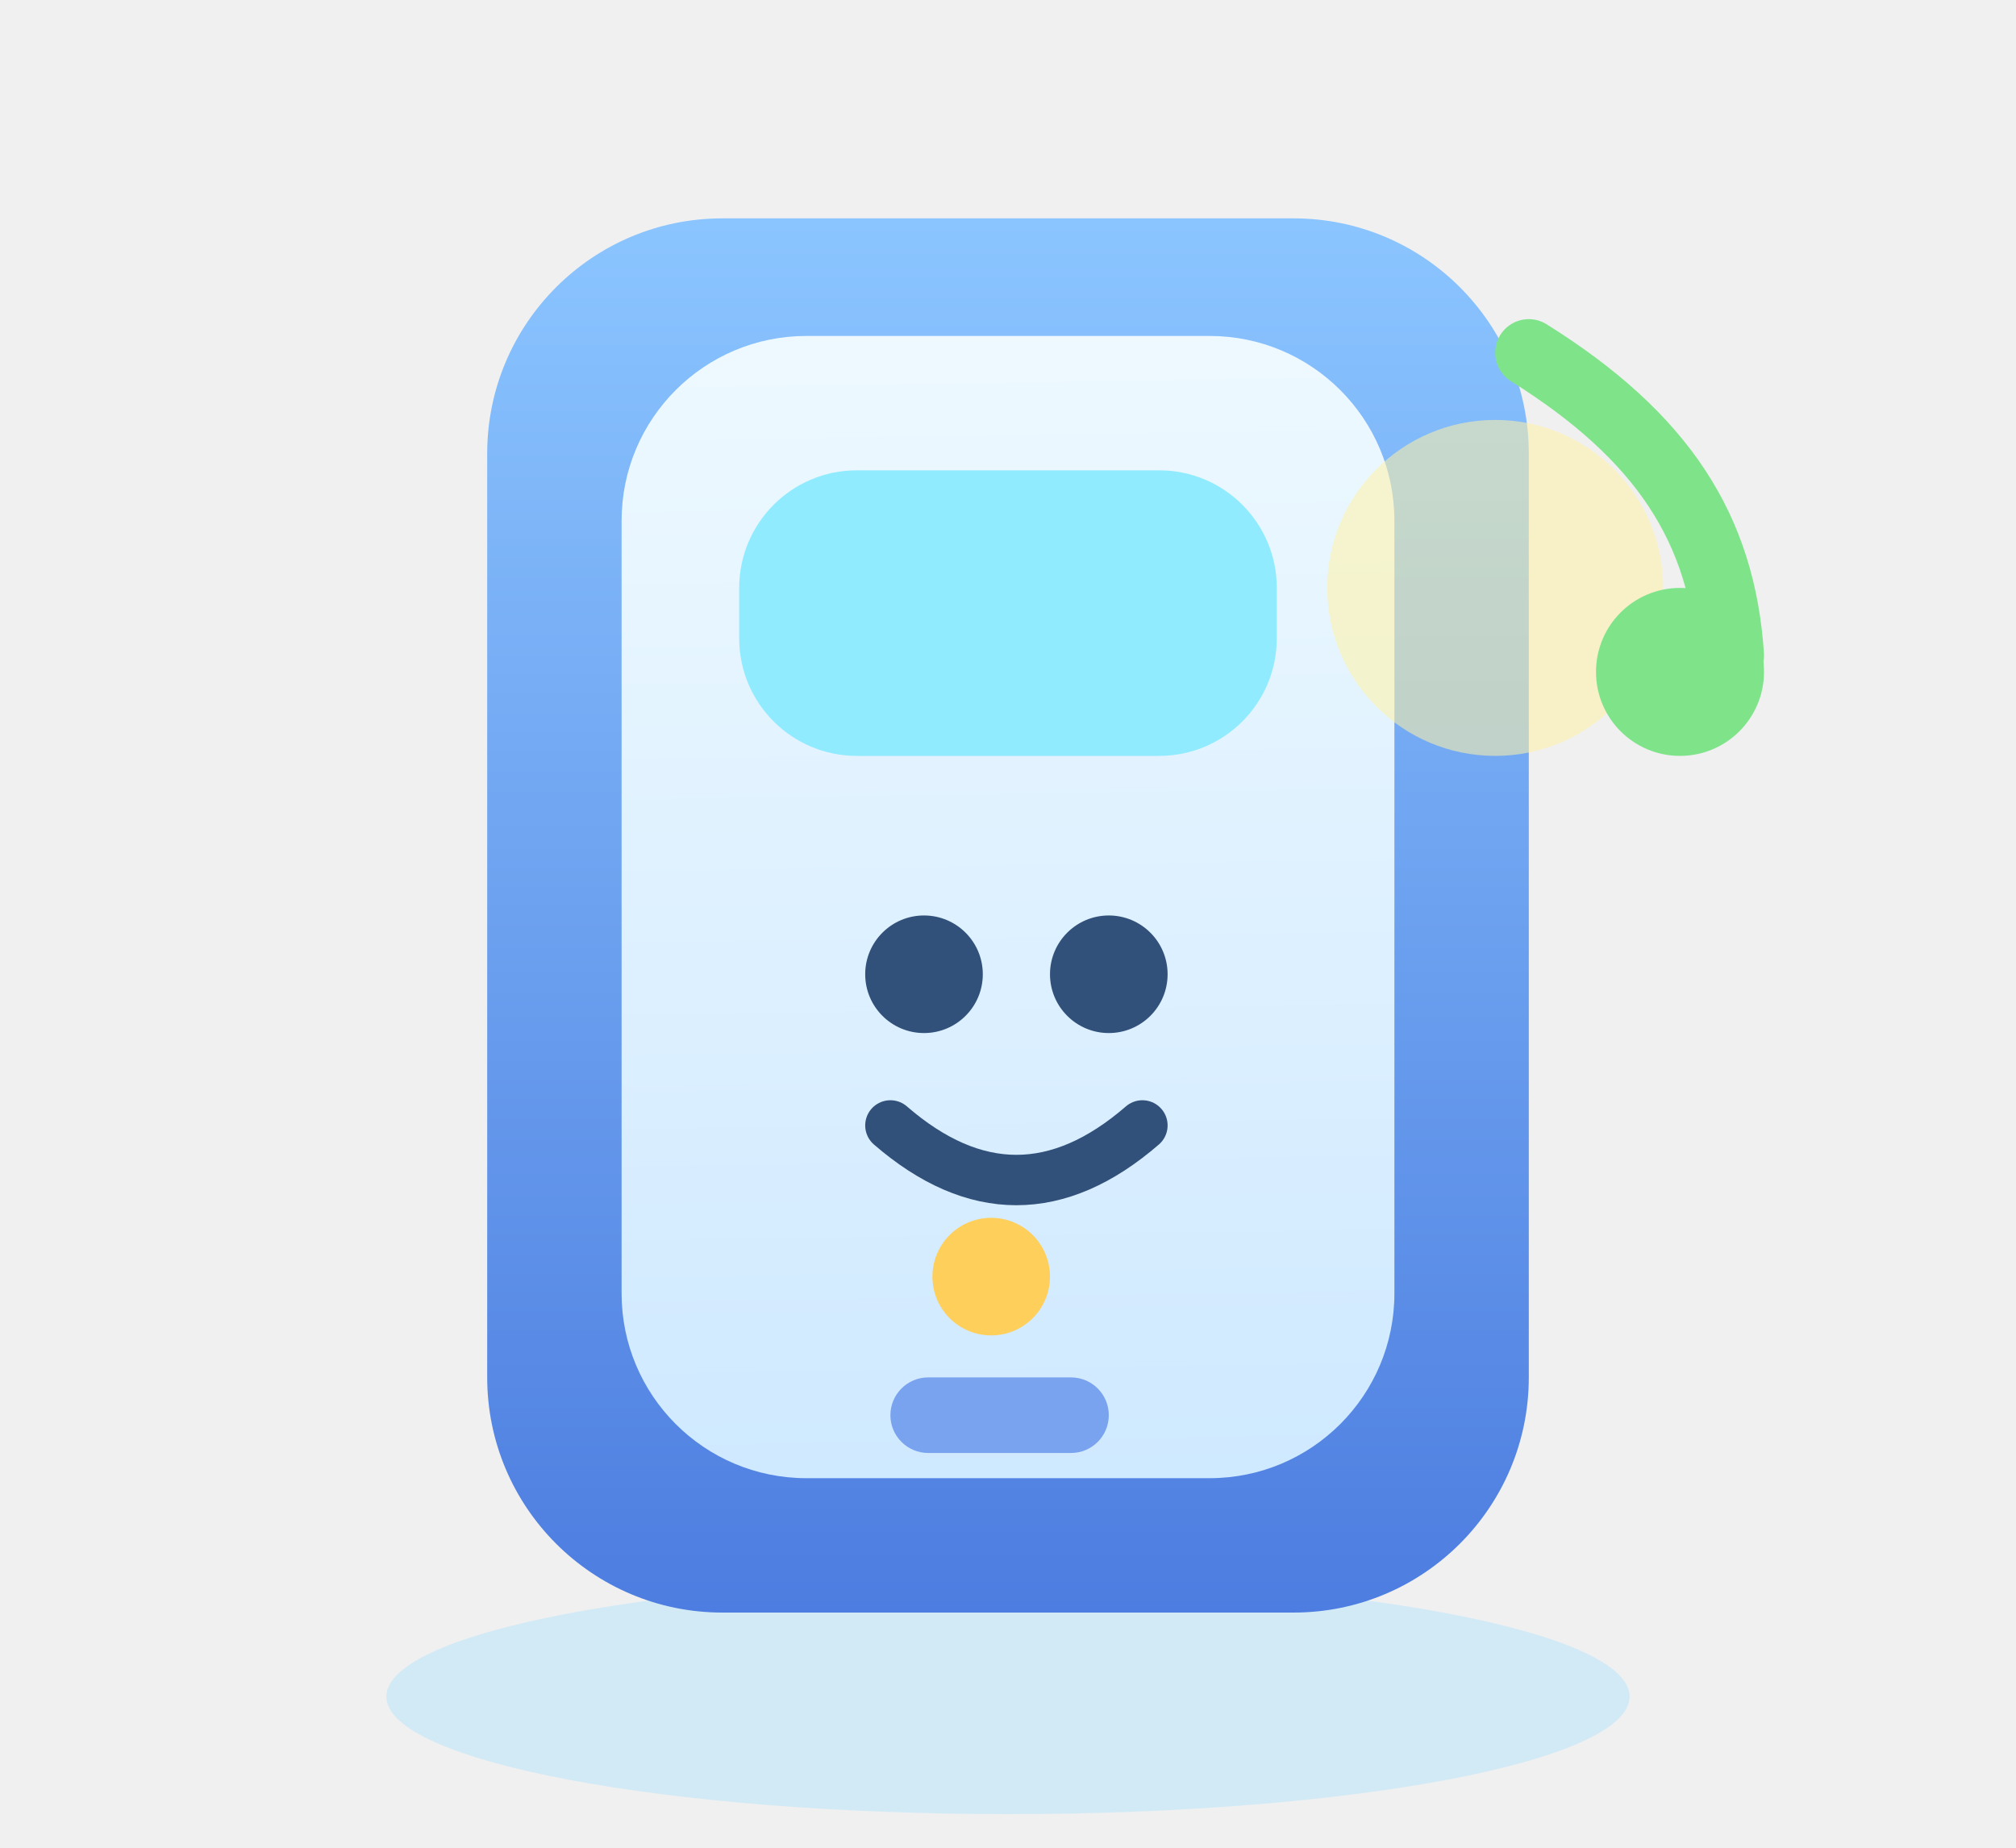
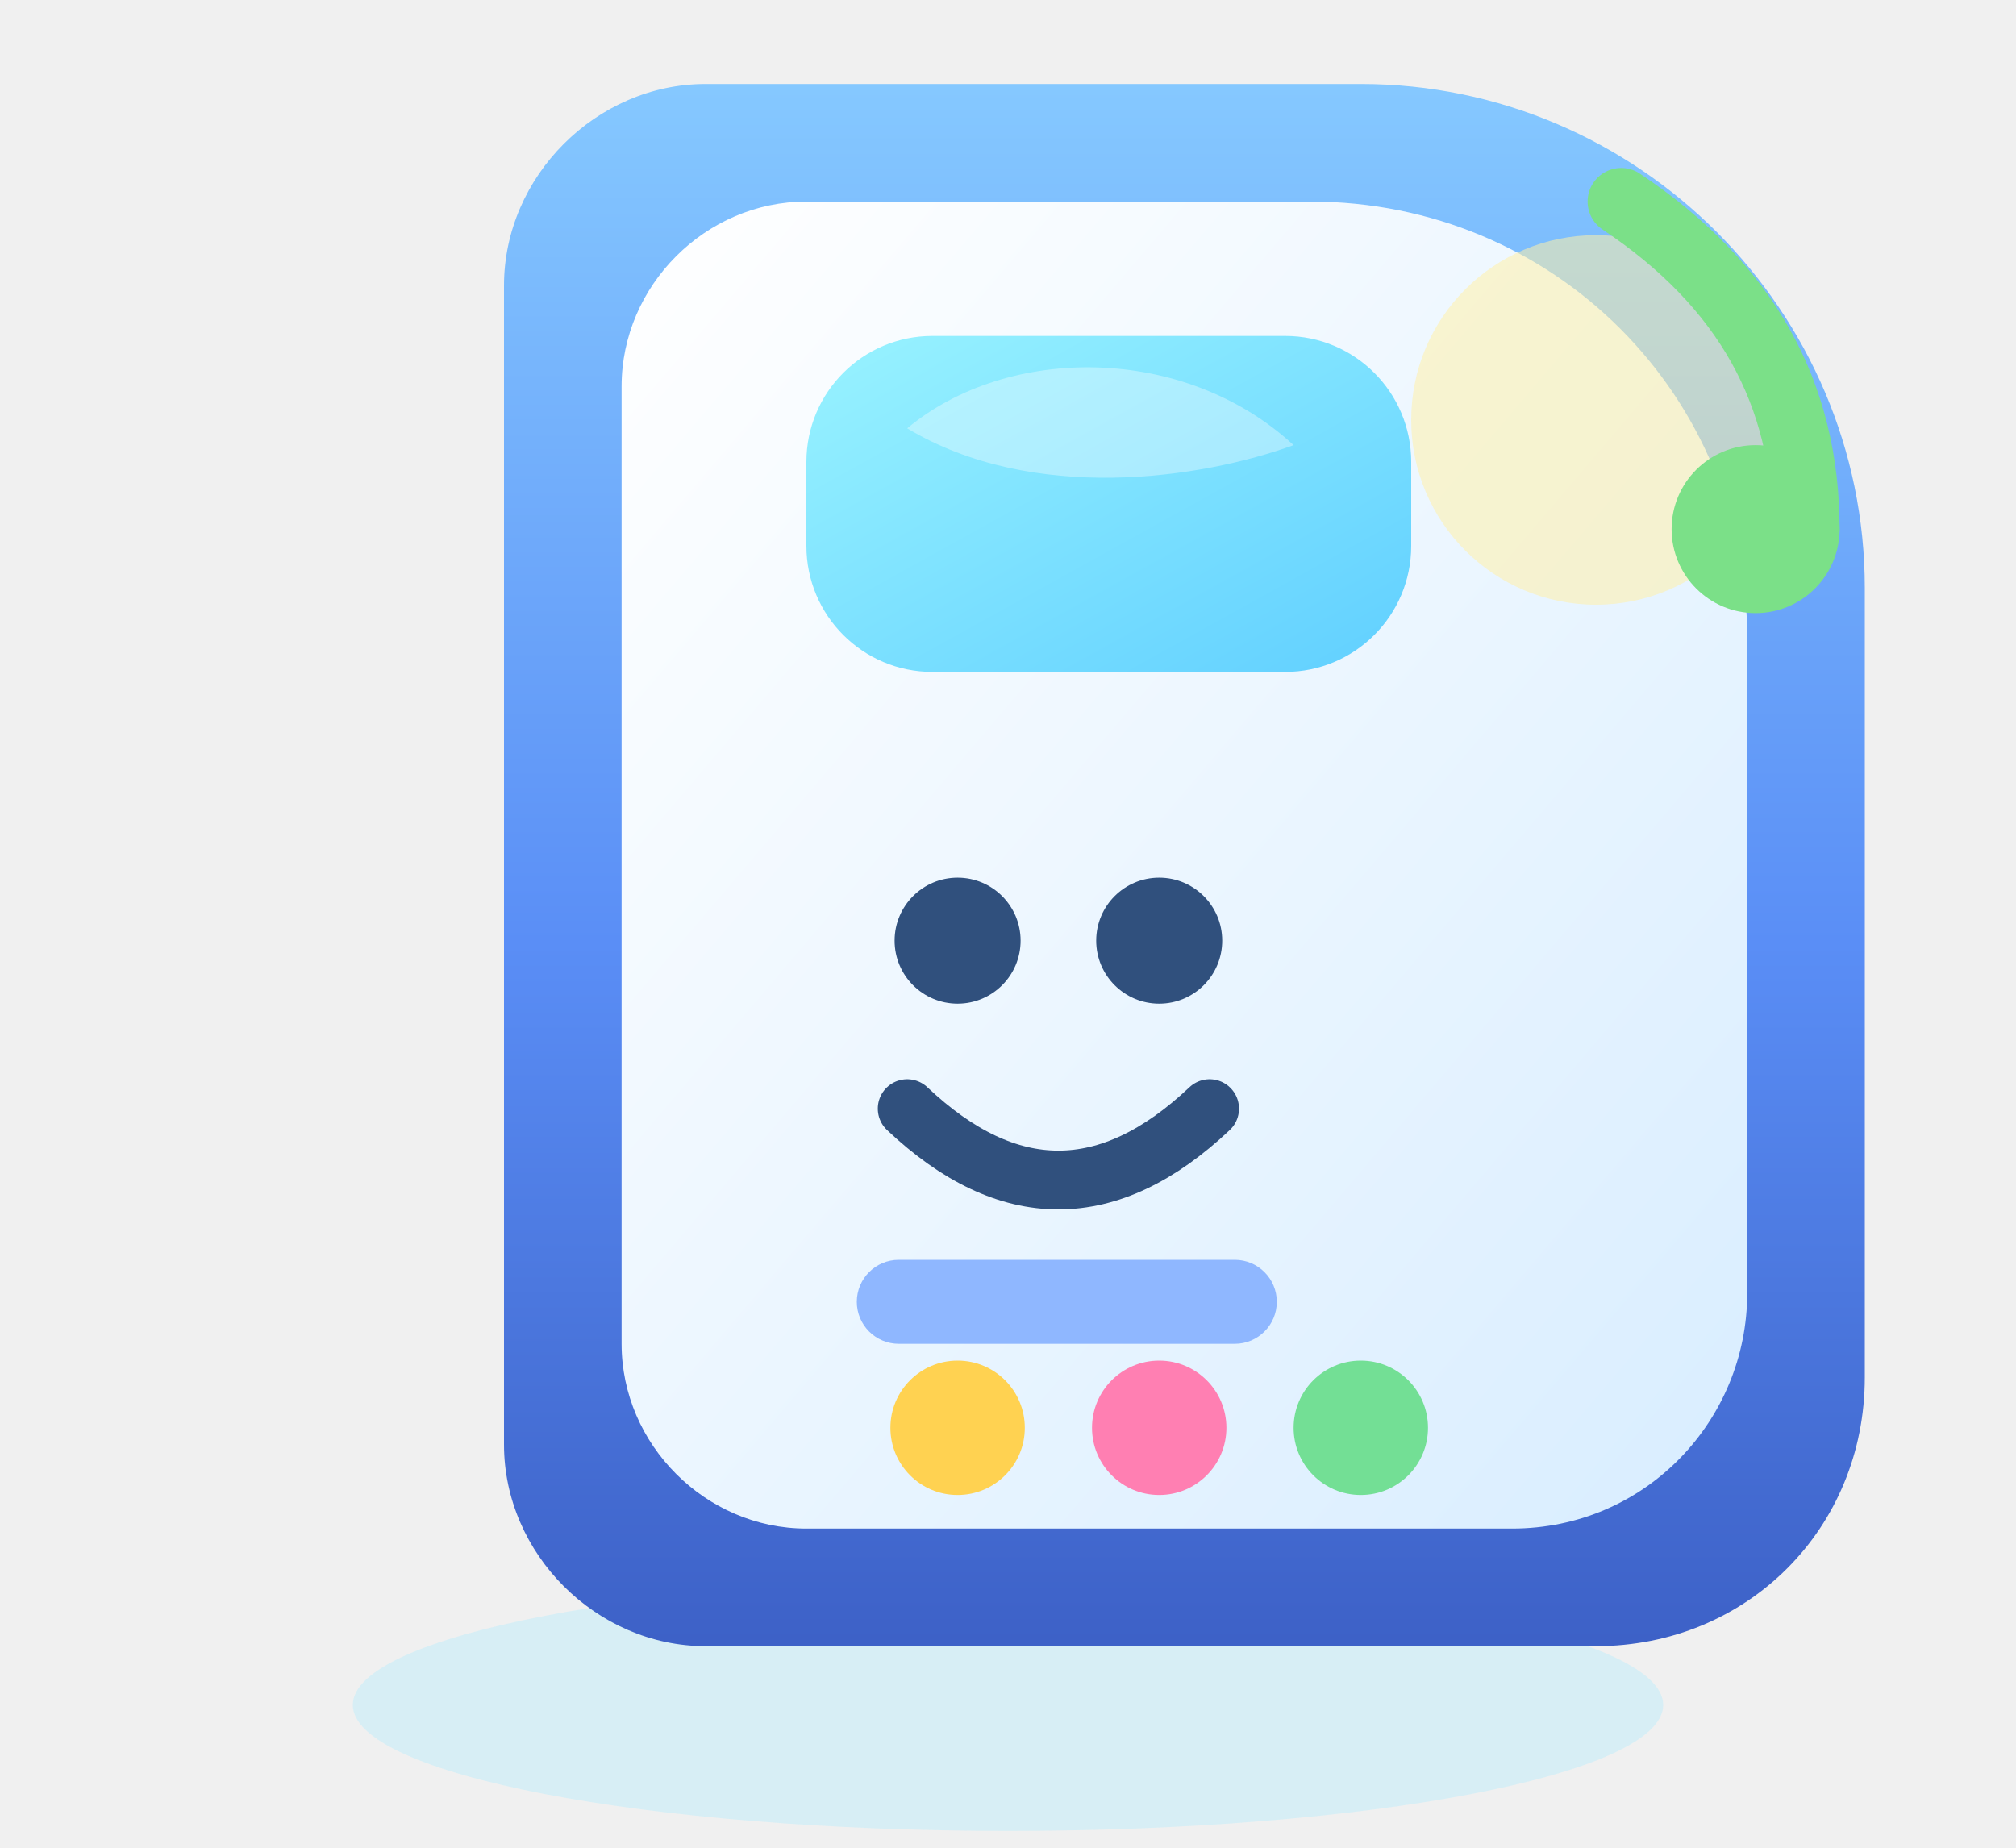
<svg xmlns="http://www.w3.org/2000/svg" viewBox="0 0 240 220" role="img" aria-labelledby="title desc">
  <defs>
-     <linearGradient id="towerBody" x1="0%" y1="0%" x2="0%" y2="100%">
-       <stop offset="0%" stop-color="#8bc5ff" />
-       <stop offset="100%" stop-color="#4d7de0" />
+     <linearGradient id="computerShell" x1="0%" y1="0%" x2="0%" y2="100%">
+       <stop offset="0%" stop-color="#85c8ff" />
+       <stop offset="55%" stop-color="#5a8ef6" />
+       <stop offset="100%" stop-color="#3d61c7" />
    </linearGradient>
-     <linearGradient id="frontGlow" x1="0%" y1="0%" x2="1%" y2="100%">
-       <stop offset="0%" stop-color="#eef9ff" />
-       <stop offset="100%" stop-color="#cfe9ff" />
+     <linearGradient id="computerFront" x1="0%" y1="0%" x2="100%" y2="100%">
+       <stop offset="0%" stop-color="#ffffff" />
+       <stop offset="100%" stop-color="#d8edff" />
+     </linearGradient>
+     <linearGradient id="computerScreenGlow" x1="0%" y1="0%" x2="100%" y2="100%">
+       <stop offset="0%" stop-color="#99f3ff" />
+       <stop offset="100%" stop-color="#60cfff" />
    </linearGradient>
  </defs>
-   <g transform="translate(32 18)">
-     <ellipse cx="88" cy="184" rx="74" ry="14" fill="#9bdfff" opacity=".35" />
-     <rect x="26" y="8" width="124" height="166" rx="28" fill="url(#towerBody)" />
-     <rect x="42" y="22" width="92" height="136" rx="22" fill="url(#frontGlow)" />
-     <rect x="56" y="38" width="64" height="34" rx="14" fill="#91ebff" />
-     <circle cx="78" cy="98" r="7" fill="#31507a" />
-     <circle cx="100" cy="98" r="7" fill="#31507a" />
-     <path d="M74 116q15 13 30 0" fill="none" stroke="#31507a" stroke-linecap="round" stroke-width="6" />
-     <circle cx="86" cy="134" r="7" fill="#ffcf5c" />
-     <rect x="74" y="146" width="26" height="9" rx="4.5" fill="#7aa3ef" />
-     <circle cx="146" cy="52" r="20" fill="#fff3a6" opacity=".55" />
-     <path d="M150 24c16 10 23 21 24 36" fill="none" stroke="#7fe38a" stroke-linecap="round" stroke-width="8" />
-     <circle cx="168" cy="62" r="10" fill="#7fe38a" />
+   <g transform="translate(26 12)">
+     <ellipse cx="94" cy="191" rx="78" ry="15" fill="#a8ebff" opacity=".35" />
+     <path d="M34 22c0-13 11-24 24-24h78c33 0 60 27 60 60v94c0 18-14 32-32 32H58c-13 0-24-11-24-24V22z" fill="url(#computerShell)" />
+     <path d="M48 34c0-12 10-22 22-22h60c29 0 52 23 52 52v78c0 15-12 28-28 28H70c-12 0-22-10-22-22V34z" fill="url(#computerFront)" />
+     <rect x="70" y="28" width="72" height="40" rx="15" fill="url(#computerScreenGlow)" />
+     <path d="M82 39c12-10 33-10 46 2-11 4-31 7-46-2z" fill="#ffffff" opacity=".35" />
+     <circle cx="88" cy="100" r="7.5" fill="#30507d" />
+     <circle cx="112" cy="100" r="7.5" fill="#30507d" />
+     <path d="M82 120q18 17 36 0" fill="none" stroke="#30507d" stroke-linecap="round" stroke-width="7" />
+     <rect x="76" y="138" width="50" height="10" rx="5" fill="#8fb7ff" />
+     <circle cx="88" cy="158" r="8" fill="#ffd251" />
+     <circle cx="112" cy="158" r="8" fill="#ff7fb2" />
+     <circle cx="136" cy="158" r="8" fill="#73df95" />
+     <circle cx="164" cy="38" r="22" fill="#fff0a9" opacity=".55" />
+     <path d="M167 12c15 10 22 23 22 39" fill="none" stroke="#7be088" stroke-linecap="round" stroke-width="8" />
+     <circle cx="183" cy="51" r="10" fill="#7be088" />
  </g>
</svg>
